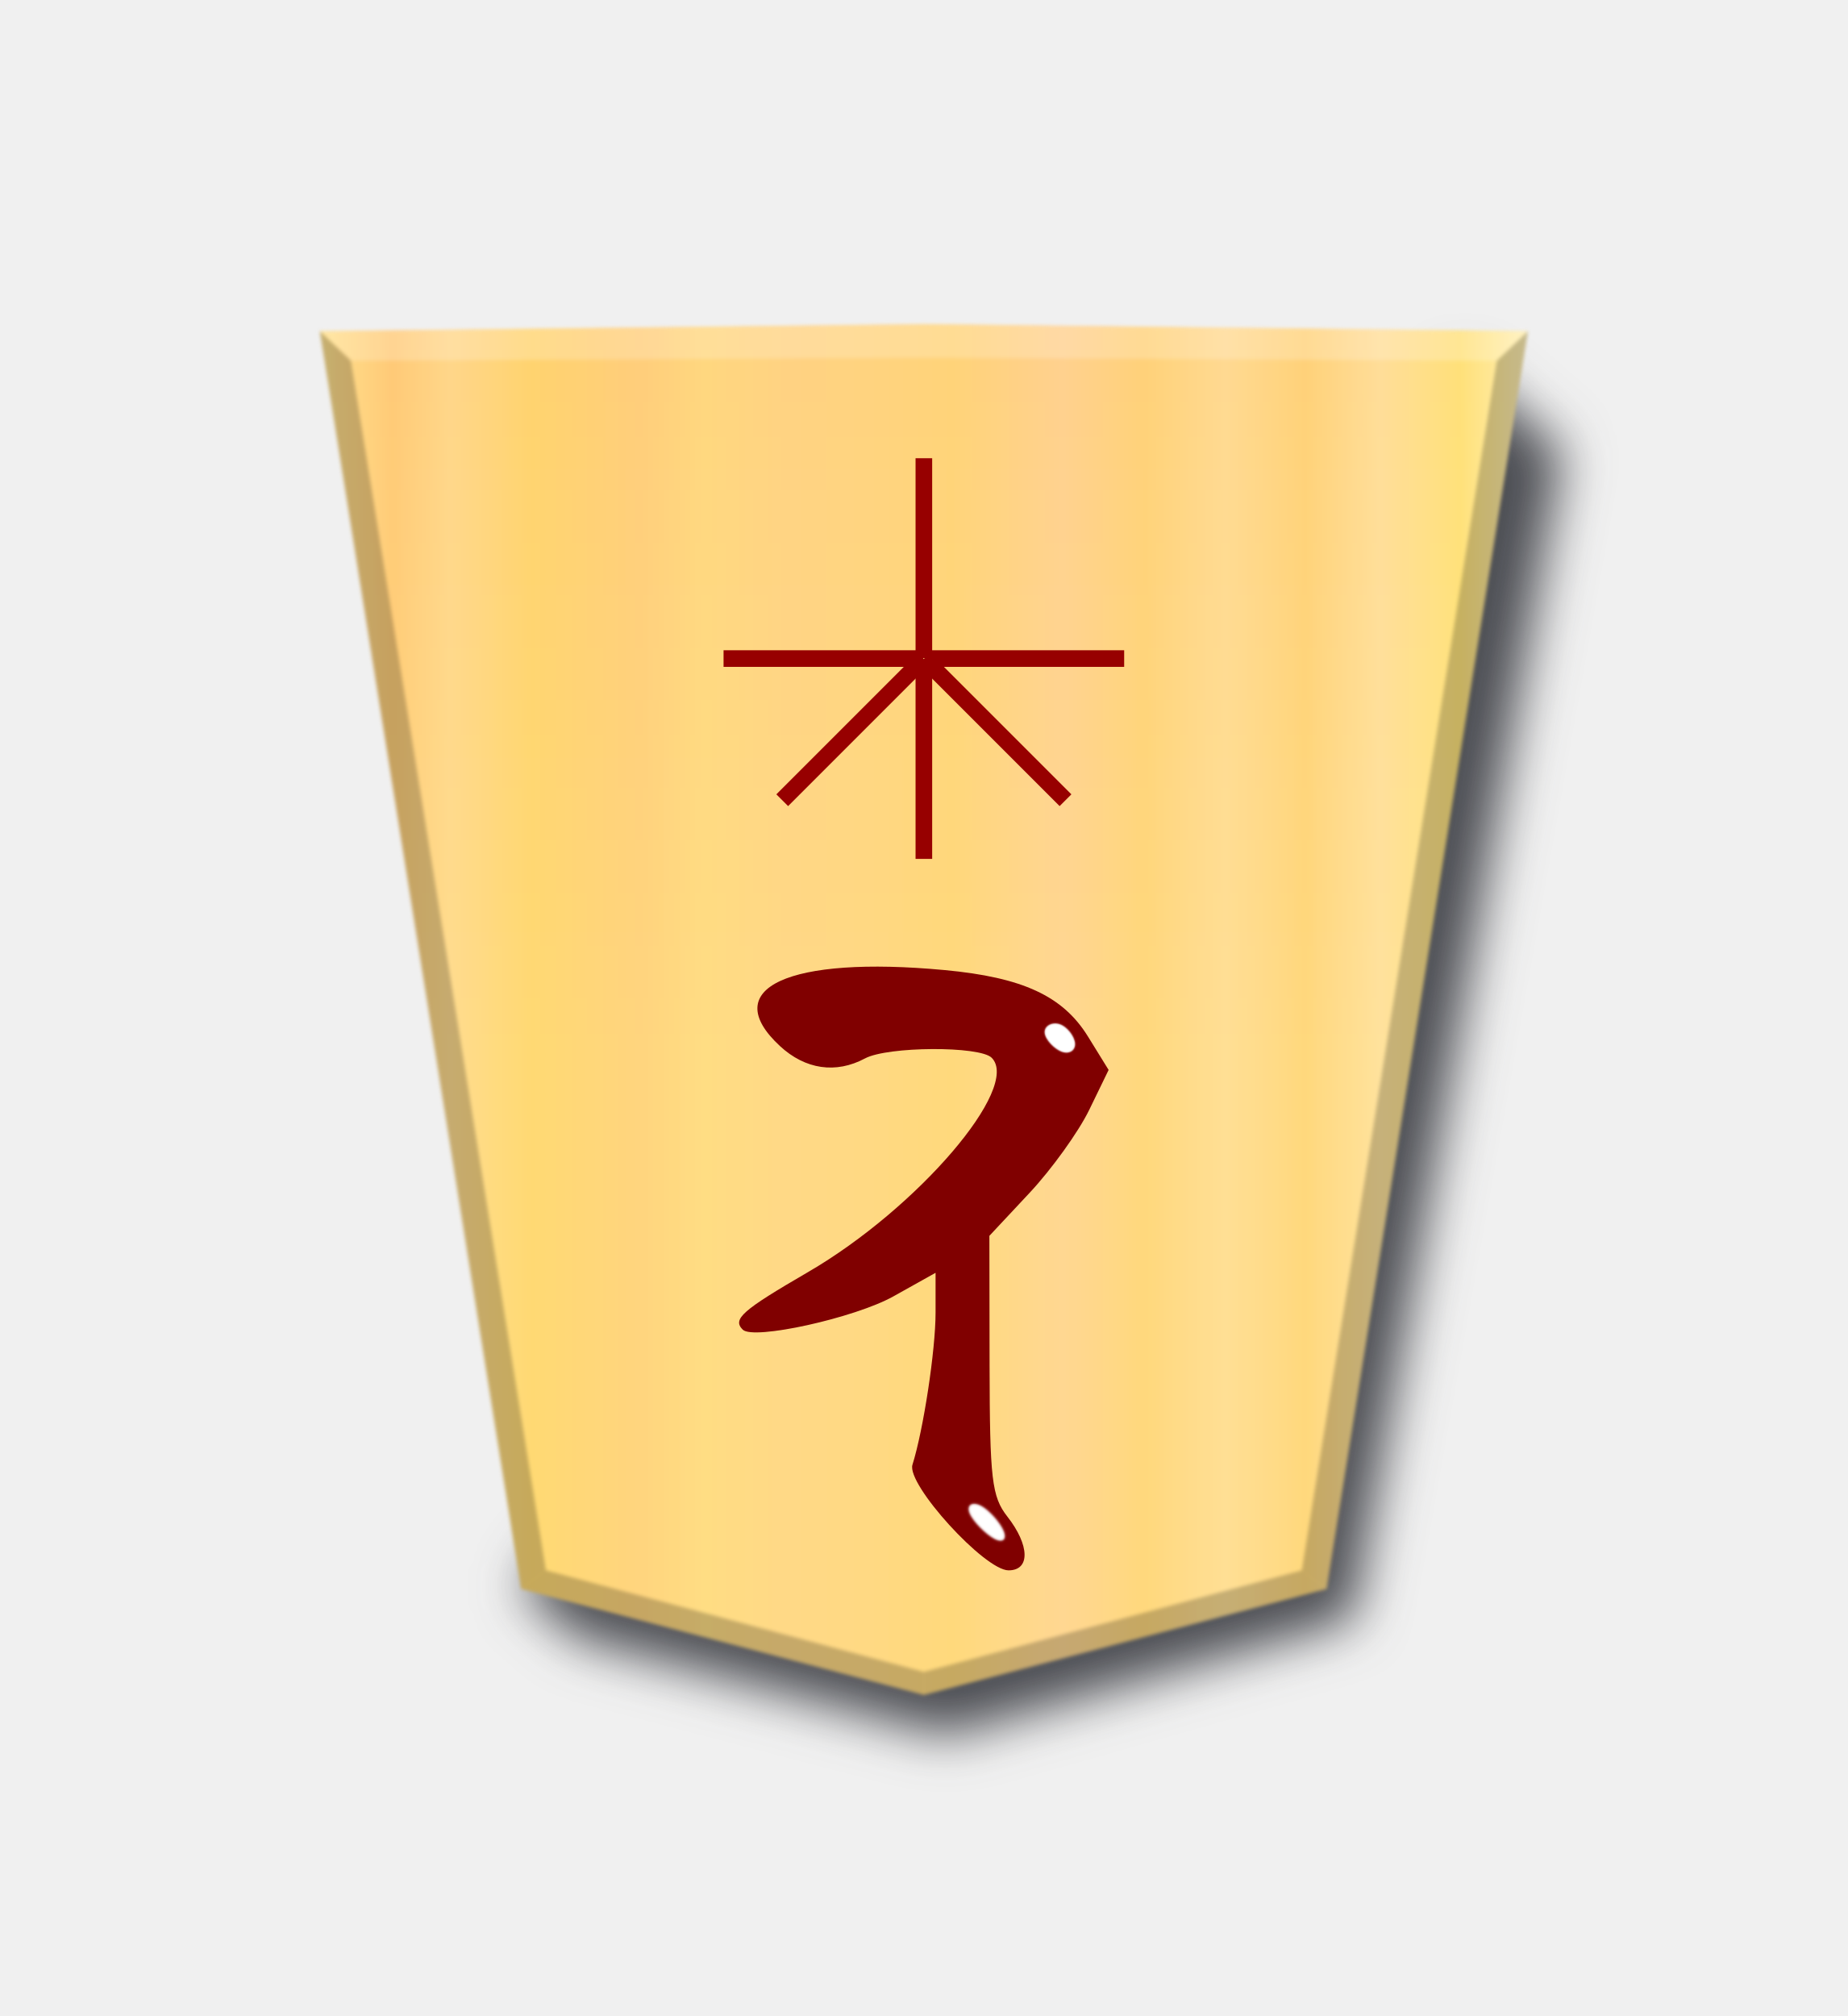
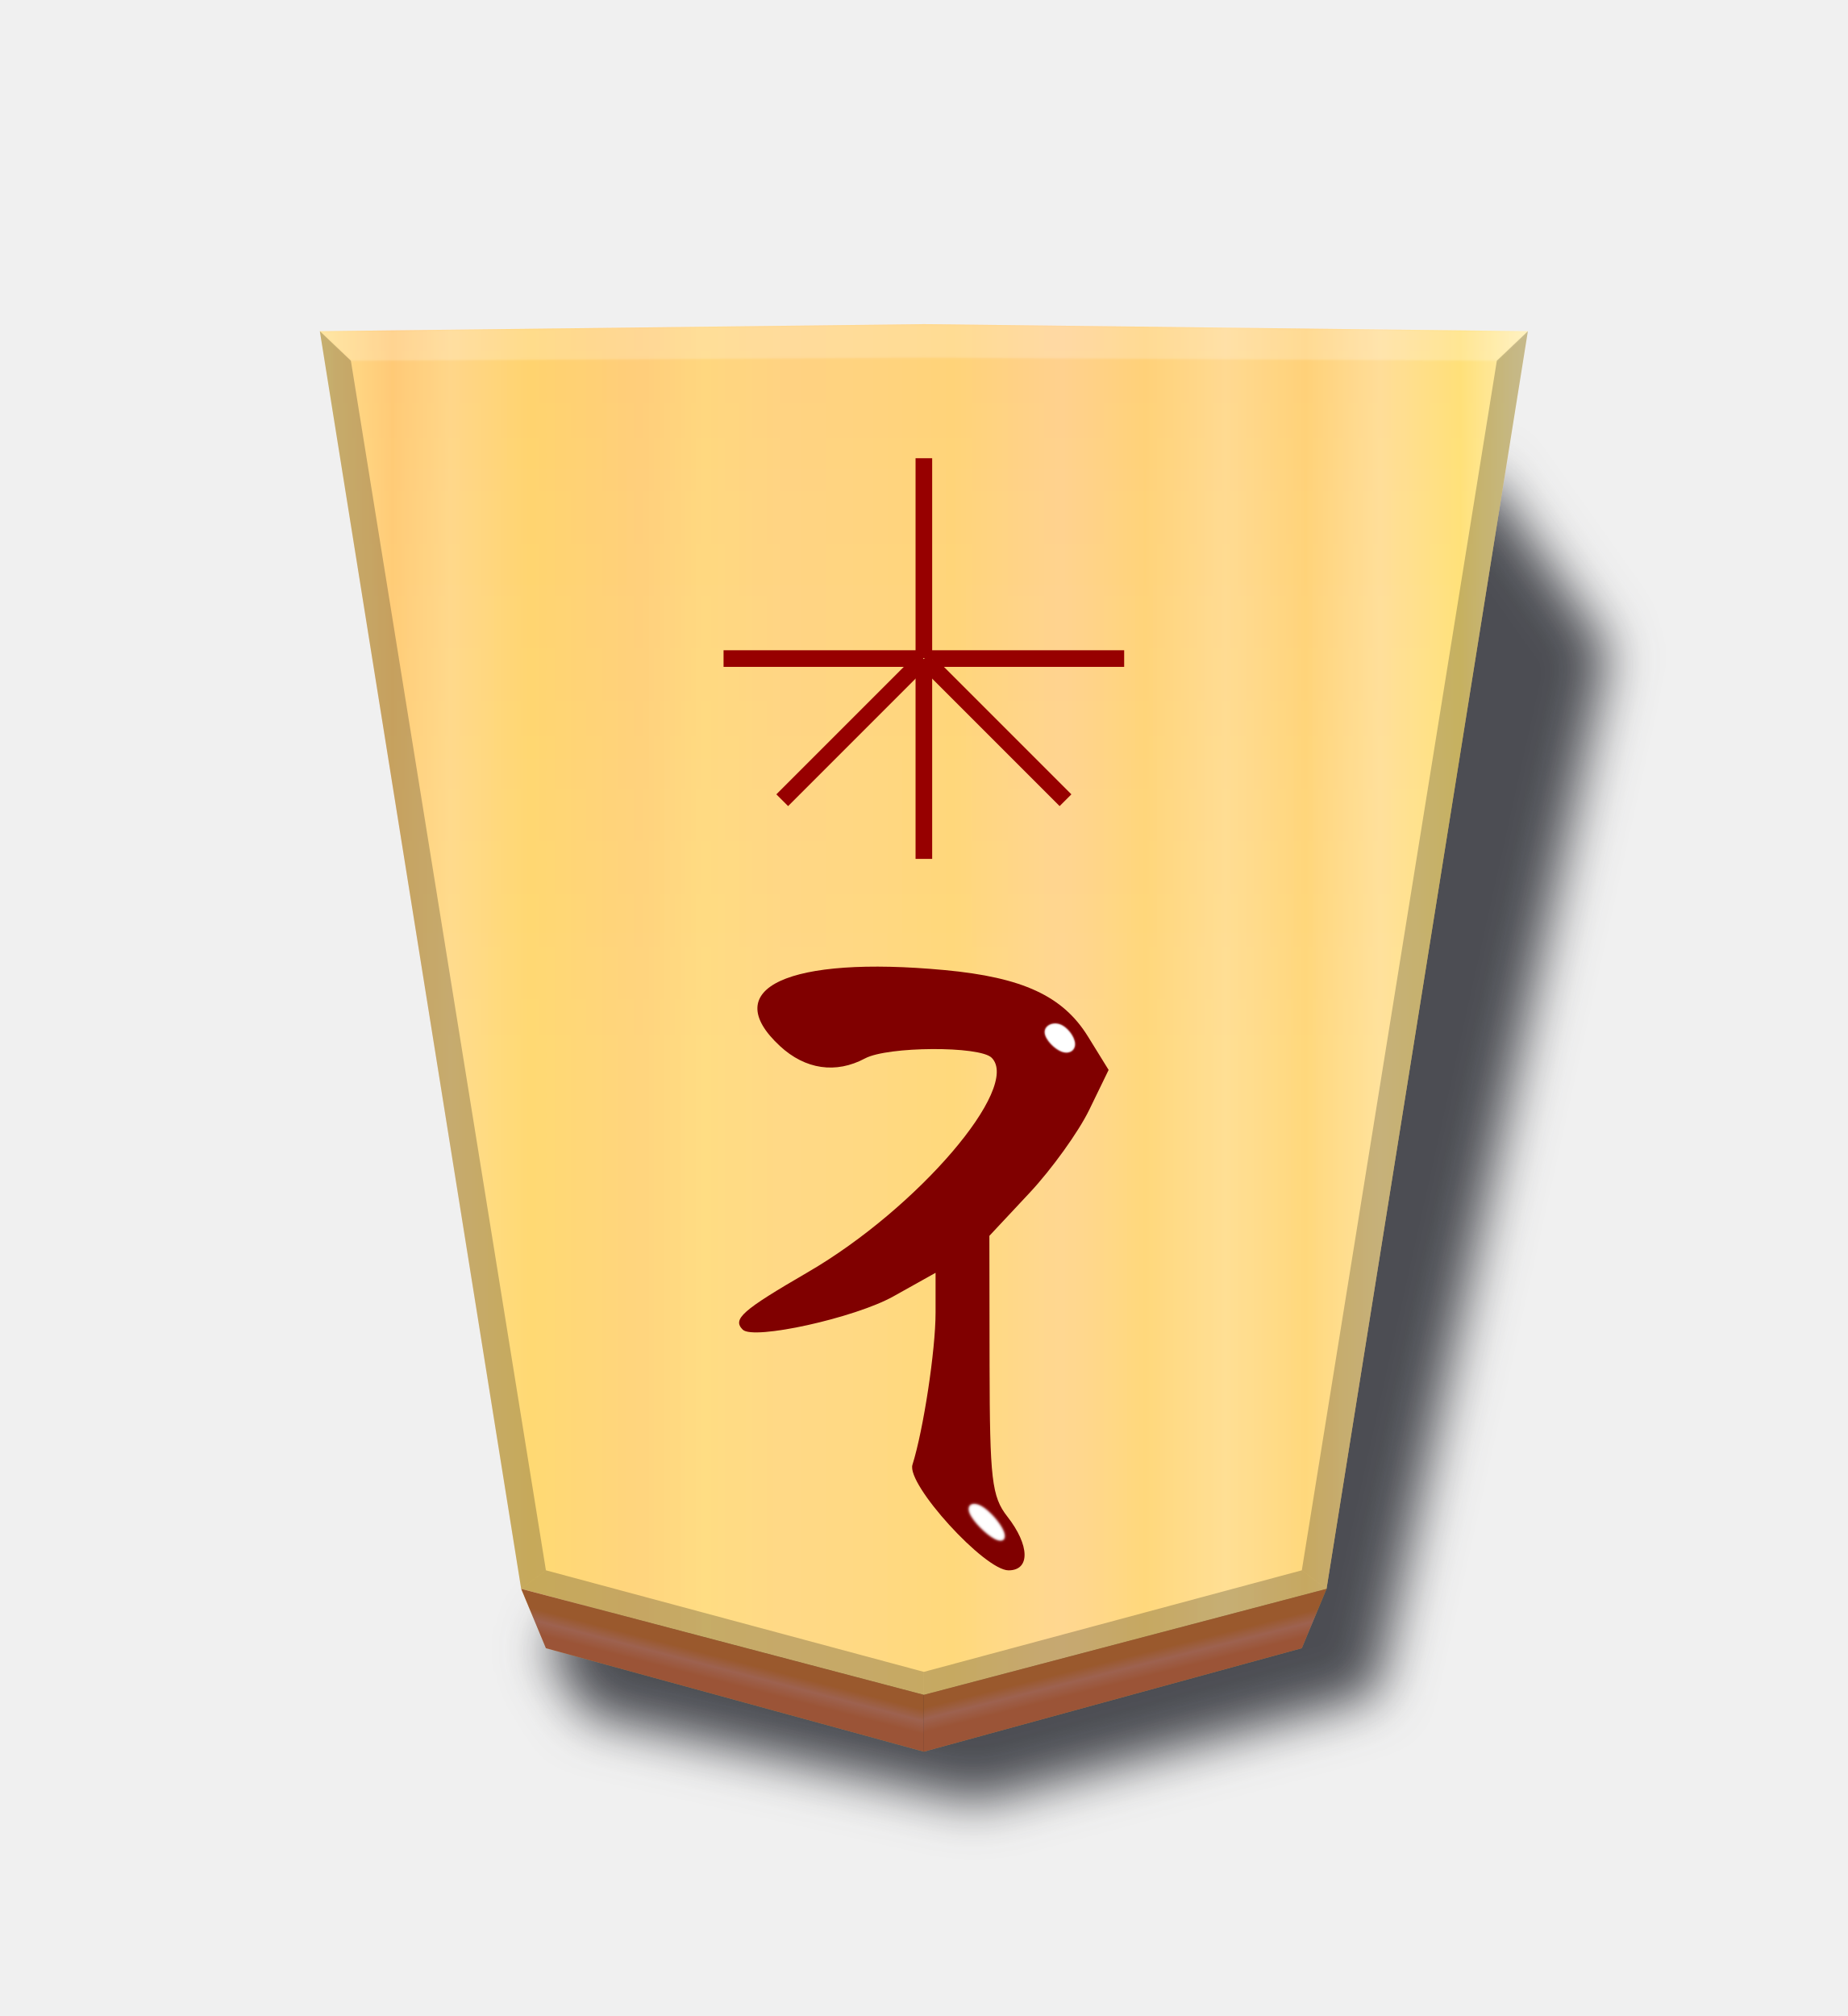
<svg xmlns="http://www.w3.org/2000/svg" xmlns:xlink="http://www.w3.org/1999/xlink" width="132mm" height="144mm" viewBox="0 0 1320 1440" version="1.1" id="svg23702">
  <defs id="defs23699">
    <filter style="color-interpolation-filters:sRGB" id="filter6180-0" x="-0.058" y="-0.044" width="1.117" height="1.089">
      <feGaussianBlur stdDeviation="9.017" id="feGaussianBlur6178-87" />
    </filter>
-     <filter style="color-interpolation-filters:sRGB" id="filter6142" x="-0.006" y="-0.003" width="1.012" height="1.008">
-       <feGaussianBlur stdDeviation="0.599" id="feGaussianBlur6144" />
+     <filter style="color-interpolation-filters:sRGB" id="filter6142" x="-0.004" y="-0.002" width="1.009" height="1.006">
+       <feGaussianBlur stdDeviation="0.363" id="feGaussianBlur6144" />
    </filter>
    <linearGradient xlink:href="#linearGradient1467" id="linearGradient7129" gradientUnits="userSpaceOnUse" gradientTransform="translate(-844.3205,-151.7198)" x1="-586.449" y1="75.508" x2="-156.051" y2="75.508" />
    <linearGradient id="linearGradient1467">
      <stop style="stop-color:#ffeab1;stop-opacity:1;" offset="0" id="stop1441" />
      <stop style="stop-color:#ffd774;stop-opacity:1;" offset="0.056" id="stop1443" />
      <stop style="stop-color:#ffd394;stop-opacity:1;" offset="0.122" id="stop1445" />
      <stop style="stop-color:#ffc474;stop-opacity:1;" offset="0.184" id="stop1447" />
      <stop style="stop-color:#ffce8c;stop-opacity:1;" offset="0.25" id="stop1449" />
      <stop style="stop-color:#ffc474;stop-opacity:1;" offset="0.317" id="stop1451" />
      <stop style="stop-color:#ffc389;stop-opacity:1;" offset="0.385" id="stop1453" />
      <stop style="stop-color:#ffc674;stop-opacity:1;" offset="0.476" id="stop1455" />
      <stop style="stop-color:#ffc67a;stop-opacity:1;" offset="0.548" id="stop1457" />
      <stop style="stop-color:#ffc57d;stop-opacity:1;" offset="0.613" id="stop1459" />
      <stop style="stop-color:#ffcb7a;stop-opacity:1;" offset="0.682" id="stop1461" />
      <stop style="stop-color:#ffbf76;stop-opacity:1;" offset="0.734" id="stop1463" />
      <stop style="stop-color:#ffc66b;stop-opacity:1;" offset="0.825" id="stop1469" />
      <stop style="stop-color:#ffca84;stop-opacity:1;" offset="0.892" id="stop1471" />
      <stop style="stop-color:#ffba72;stop-opacity:1;" offset="0.94" id="stop1473" />
      <stop style="stop-color:#ffd889;stop-opacity:1;" offset="1" id="stop1465" />
    </linearGradient>
    <linearGradient xlink:href="#linearGradient6126" id="linearGradient7131" gradientUnits="userSpaceOnUse" gradientTransform="translate(-2.31e-4,-2.49e-4)" x1="-1215.57" y1="167.933" x2="-1215.571" y2="-275.994" />
    <linearGradient id="linearGradient6126">
      <stop style="stop-color:#f6cf8d;stop-opacity:1;" offset="0" id="stop6122" />
      <stop style="stop-color:#fafa9a;stop-opacity:1;" offset="0.605" id="stop6124" />
    </linearGradient>
    <filter style="color-interpolation-filters:sRGB" id="filter6136" x="-0.002" y="-0.081" width="1.005" height="1.162">
      <feGaussianBlur stdDeviation="0.439" id="feGaussianBlur6134" />
    </filter>
    <filter style="color-interpolation-filters:sRGB" id="filter18126-8-46-1-8-5" x="-0.079" y="-0.083" width="1.159" height="1.166">
      <feGaussianBlur stdDeviation="0.392" id="feGaussianBlur18128-8-90-3-3-7" />
    </filter>
    <filter style="color-interpolation-filters:sRGB" id="filter18126-8-46-1-8-8" x="-0.079" y="-0.083" width="1.159" height="1.166">
      <feGaussianBlur stdDeviation="0.392" id="feGaussianBlur18128-8-90-3-3-4" />
    </filter>
+     <filter style="color-interpolation-filters:sRGB" id="filter6180-3" x="-0.057" y="-0.045" width="1.114" height="1.091">
+       <feGaussianBlur stdDeviation="9.017" id="feGaussianBlur6178-0" />
+     </filter>
+     <linearGradient xlink:href="#linearGradient10448" id="linearGradient11894" gradientUnits="userSpaceOnUse" gradientTransform="matrix(2.005134,0,0,2.005134,1293.711,621.718)" x1="-238.902" y1="273.386" x2="-234.345" y2="291.568" />
+     <linearGradient id="linearGradient10448">
+       <stop style="stop-color:#ecb857;stop-opacity:1;" offset="0.287" id="stop10446" />
+       <stop style="stop-color:#efcb98;stop-opacity:1;" offset="0.5" id="stop10444" />
+       <stop style="stop-color:#edaf69;stop-opacity:1;" offset="0.739" id="stop10442" />
+     </linearGradient>
+     <linearGradient xlink:href="#linearGradient10448" id="linearGradient11921" gradientUnits="userSpaceOnUse" gradientTransform="matrix(-2.005134,0,0,2.005134,26.28912,621.718)" x1="-244.311" y1="274.809" x2="-239.599" y2="293.006" />
  </defs>
  <g id="layer1">
-     <path style="opacity:0.809;fill:#26282f;fill-opacity:1;stroke:none;stroke-width:1.257;filter:url(#filter6180-0)" d="m -2828.63,45.772 c 0,0 35.464,31.044 35.464,31.044 0,0 335.488,-436.323 335.488,-436.323 0,0 -20.269,-17.77 -20.269,-17.77 0,0 -131.116,-34.487 -131.116,-34.487 0,0 -145.111,41.324 -145.111,41.324 0,0 -74.456,416.212 -74.456,416.212 z" id="path6004" transform="matrix(-2.005134,0,0,-2.005134,-4555.644,414.0372)" />
+     <path style="opacity:0.809;fill:#26282f;fill-opacity:1;stroke:none;stroke-width:1.257;filter:url(#filter6180-3)" d="m -2806.577,-1.507 46.088,64.808 332.66,-420.583 -14.697,-23.963 -138.553,-31.096 -142.665,38.444 z" id="path5994" transform="matrix(-2.005134,0,0,-2.005134,-4478.128,460.8865)" />
    <g id="g6319" transform="matrix(-2.005134,0,0,-2.005134,-4463.31,568.2434)">
-       <g id="g6309" transform="translate(-1339.525)" style="mix-blend-mode:normal;filter:url(#filter6142)">
+       <g id="g6309" transform="translate(-1339.525)" style="mix-blend-mode:normal">
        <path id="path6295" style="fill:url(#linearGradient7129);fill-opacity:1;stroke:none;stroke-width:1.257" d="m -1215.57,-320.355 -143.466,37.754 -71.733,448.017 215.199,2.517 215.199,-2.517 -71.733,-448.017 z" />
        <path id="path6297" style="opacity:0.354;mix-blend-mode:overlay;fill:url(#linearGradient7131);fill-opacity:1;stroke:none;stroke-width:1.257" d="m -1215.57,-320.355 -143.466,37.754 -71.733,448.017 215.199,2.517 215.199,-2.517 -71.733,-448.017 z" />
        <path style="opacity:0.264;mix-blend-mode:multiply;fill:#26282f;fill-opacity:1;stroke:none;stroke-width:1.257" d="m -1359.037,-282.601 c 0,0 8.809,6.607 8.809,6.607 0,0 134.657,-36.181 134.657,-36.181 0,0 0,-8.18 0,-8.18 0,0 -143.466,37.754 -143.466,37.754 z" id="path6299" />
        <path style="opacity:0.264;mix-blend-mode:multiply;fill:#26282f;fill-opacity:1;stroke:none;stroke-width:1.257" d="m -1359.037,-282.601 c 0,0 8.809,6.607 8.809,6.607 0,0 -69.485,430.905 -69.485,430.905 0,0 -11.057,10.505 -11.057,10.505 0,0 71.733,-448.017 71.733,-448.017 z" id="path6301" />
        <path id="path6303" style="opacity:0.199;mix-blend-mode:normal;fill:#ffffff;fill-opacity:1;stroke:none;stroke-width:1.257;filter:url(#filter6136)" d="m -1419.713,154.91 -11.057,10.505 215.199,2.517 215.199,-2.517 -11.057,-10.505 -204.142,1.067 z" />
        <path style="opacity:0.264;mix-blend-mode:multiply;fill:#26282f;fill-opacity:1;stroke:none;stroke-width:1.257" d="m -1072.104,-282.601 c 0,0 -8.809,6.607 -8.809,6.607 0,0 69.485,430.905 69.485,430.905 0,0 11.057,10.505 11.057,10.505 0,0 -71.733,-448.017 -71.733,-448.017 z" id="path6305" />
        <path style="opacity:0.264;mix-blend-mode:multiply;fill:#26282f;fill-opacity:1;stroke:none;stroke-width:1.257" d="m -1072.104,-282.601 c 0,0 -8.809,6.607 -8.809,6.607 0,0 -134.657,-36.181 -134.657,-36.181 0,0 0,-8.18 0,-8.18 0,0 143.466,37.754 143.466,37.754 z" id="path6307" />
      </g>
      <g id="g25621" transform="translate(73.70766,3.329179)">
        <rect style="mix-blend-mode:normal;fill:#970000;fill-opacity:1;stroke:none;stroke-width:0.386" id="rect98398-4" width="5.92" height="71.171" x="2625.843" y="-45.274" transform="scale(-1)" />
        <rect style="mix-blend-mode:normal;fill:#970000;fill-opacity:1;stroke:none;stroke-width:0.386" id="rect2972-3" width="5.92" height="71.171" x="-2631.763" y="45.66" />
        <rect style="mix-blend-mode:normal;fill:#970000;fill-opacity:1;stroke:none;stroke-width:0.386" id="rect2976-6" width="5.92" height="71.171" x="-48.427" y="-2628.61" transform="rotate(-90)" />
        <rect style="mix-blend-mode:normal;fill:#970000;fill-opacity:1;stroke:none;stroke-width:0.386" id="rect2980-2" width="5.92" height="71.171" x="42.507" y="2628.997" transform="rotate(90)" />
        <rect style="mix-blend-mode:normal;fill:#970000;fill-opacity:1;stroke:none;stroke-width:0.386" id="rect14708" width="5.92" height="71.171" x="1823.735" y="-1890.802" transform="rotate(-135)" />
        <rect style="mix-blend-mode:normal;fill:#970000;fill-opacity:1;stroke:none;stroke-width:0.386" id="rect14720" width="5.92" height="71.171" x="1888.035" y="1826.888" transform="rotate(135)" />
      </g>
    </g>
    <g id="g81655" transform="matrix(-1.838966,0,0,-1.838966,-4038.733,803.4007)">
      <path d="m -2563.126,60.085 c -30.366,-2.834 -45.995,-10.076 -55.728,-25.824 l -8.013,-12.966 7.539,-15.517 c 4.146,-8.534 14.569,-23.032 23.16,-32.218 l 15.622,-16.701 -0.076,-50.158 c -0.07,-44.415 -0.858,-51.155 -6.891,-58.868 -8.742,-11.176 -8.964,-20.905 -0.477,-20.905 9.297,0 39.717,33.423 37.33,41.014 -4.274,13.587 -8.98,44.537 -8.98,59.056 v 15.501 l 16.375,-9.152 c 14.986,-8.376 54.382,-17.081 58.53,-12.933 4.102,4.102 0.31,7.446 -25.348,22.354 -42.523,24.708 -82.848,71.761 -71.352,83.257 4.638,4.638 40.406,4.453 49.202,-0.255 11.306,-6.051 23.204,-4.319 33.055,4.811 24.218,22.444 -3.34,35.158 -63.947,29.503 z" style="fill:#800000;stroke-width:3.484" id="path6313" />
      <path style="fill:#ffffff;fill-opacity:1;stroke:none;stroke-width:0.627;filter:url(#filter18126-8-46-1-8-5)" d="m -2608.749,28.326 c 2.955,1.031 6.529,4.742 6.735,7.422 0.206,2.68 -2.955,4.33 -5.91,3.299 -2.955,-1.031 -5.704,-4.742 -5.91,-7.422 -0.206,-2.68 2.131,-4.33 5.086,-3.299 z" id="path6315" />
      <path style="fill:#ffffff;fill-opacity:1;stroke:none;stroke-width:0.627;filter:url(#filter18126-8-46-1-8-8)" d="m -2507.31,-77.236 c 2.955,1.031 6.529,4.742 6.735,7.422 0.206,2.68 -2.955,4.33 -5.91,3.299 -2.955,-1.031 -5.704,-4.742 -5.91,-7.422 -0.206,-2.68 2.131,-4.33 5.086,-3.299 z" id="path6317" transform="matrix(0.97686,0.1685413,0.4173911,1.18949,-100.9864,353.5956)" />
    </g>
+     <path id="path11892" style="mix-blend-mode:normal;fill:url(#linearGradient11894);fill-opacity:1;stroke:none;stroke-width:2.52" d="m 660,1251.194 270.005,-73.91 17.664,-42.387 -287.668,75.702 z" />
+     <path id="path11919" style="mix-blend-mode:normal;fill:url(#linearGradient11921);fill-opacity:1;stroke:none;stroke-width:2.52" d="m 660,1251.194 -270.005,-73.91 -17.664,-42.387 287.668,75.702 z" />
+     <path id="path7385" style="opacity:0.603;mix-blend-mode:multiply;fill:#6d2435;fill-opacity:1;stroke:none;stroke-width:2.52" d="m 372.332,1134.897 17.664,42.387 270.005,73.91 270.005,-73.91 17.664,-42.387 -287.668,75.702 z" />
  </g>
</svg>
